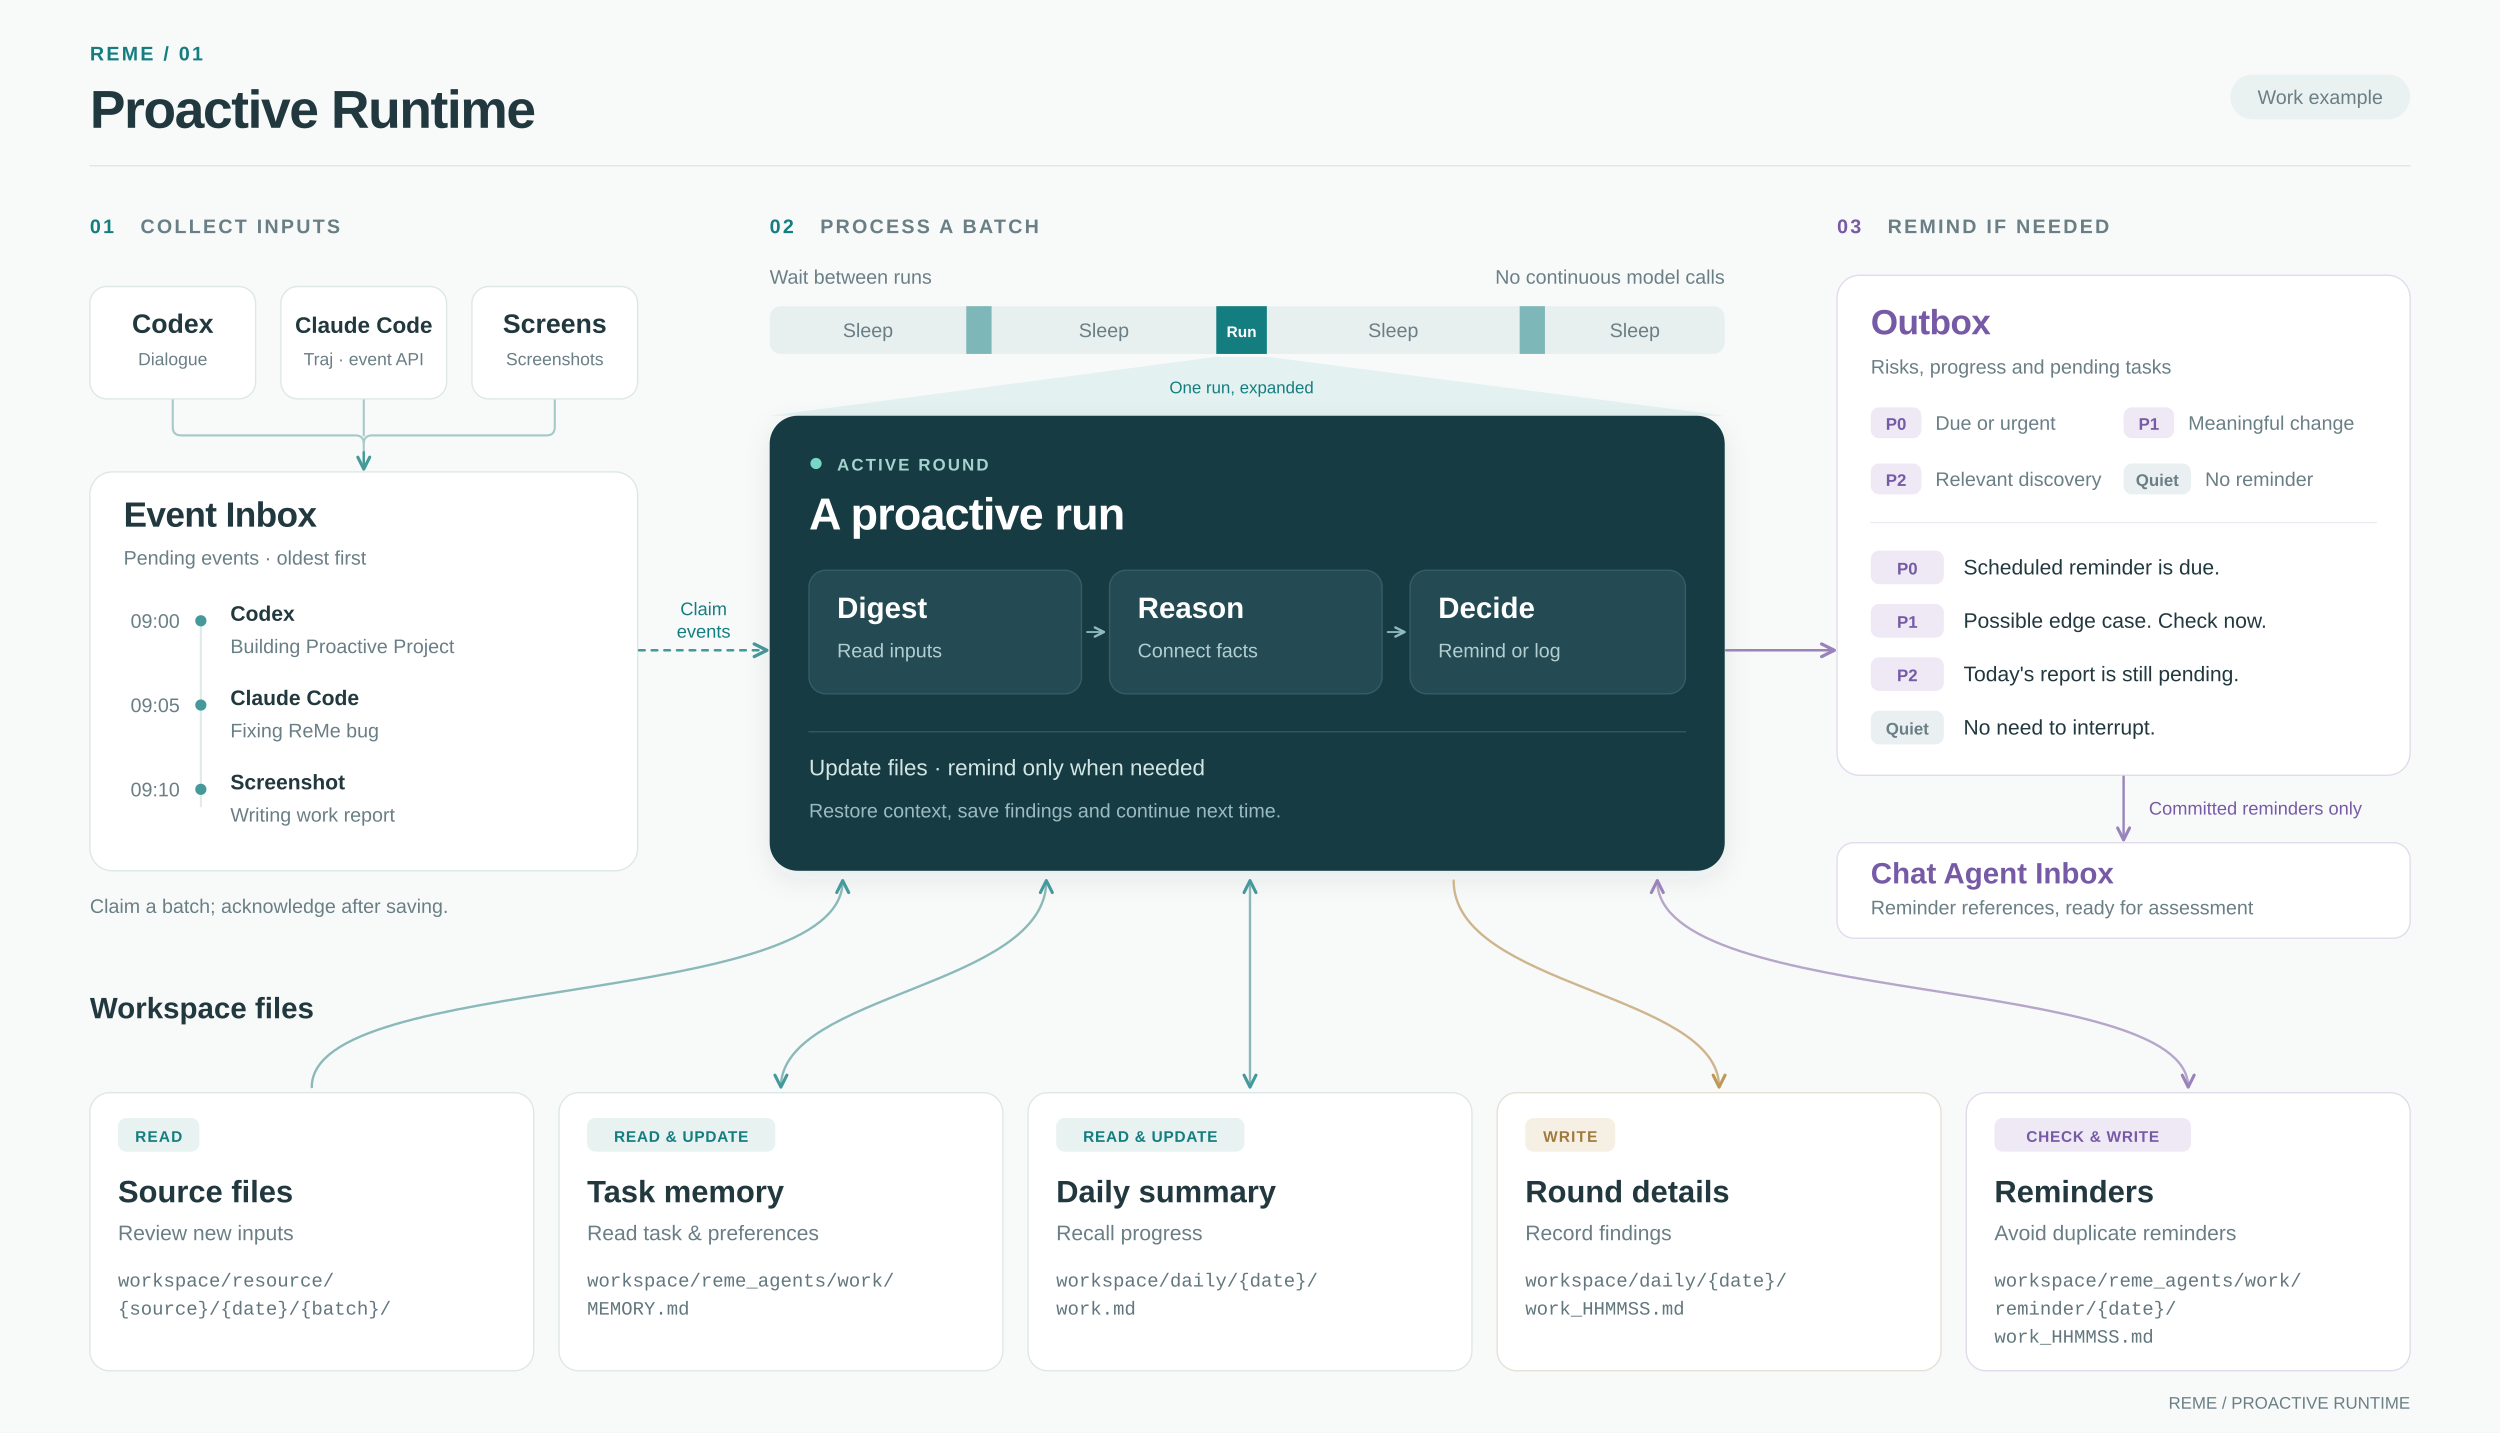
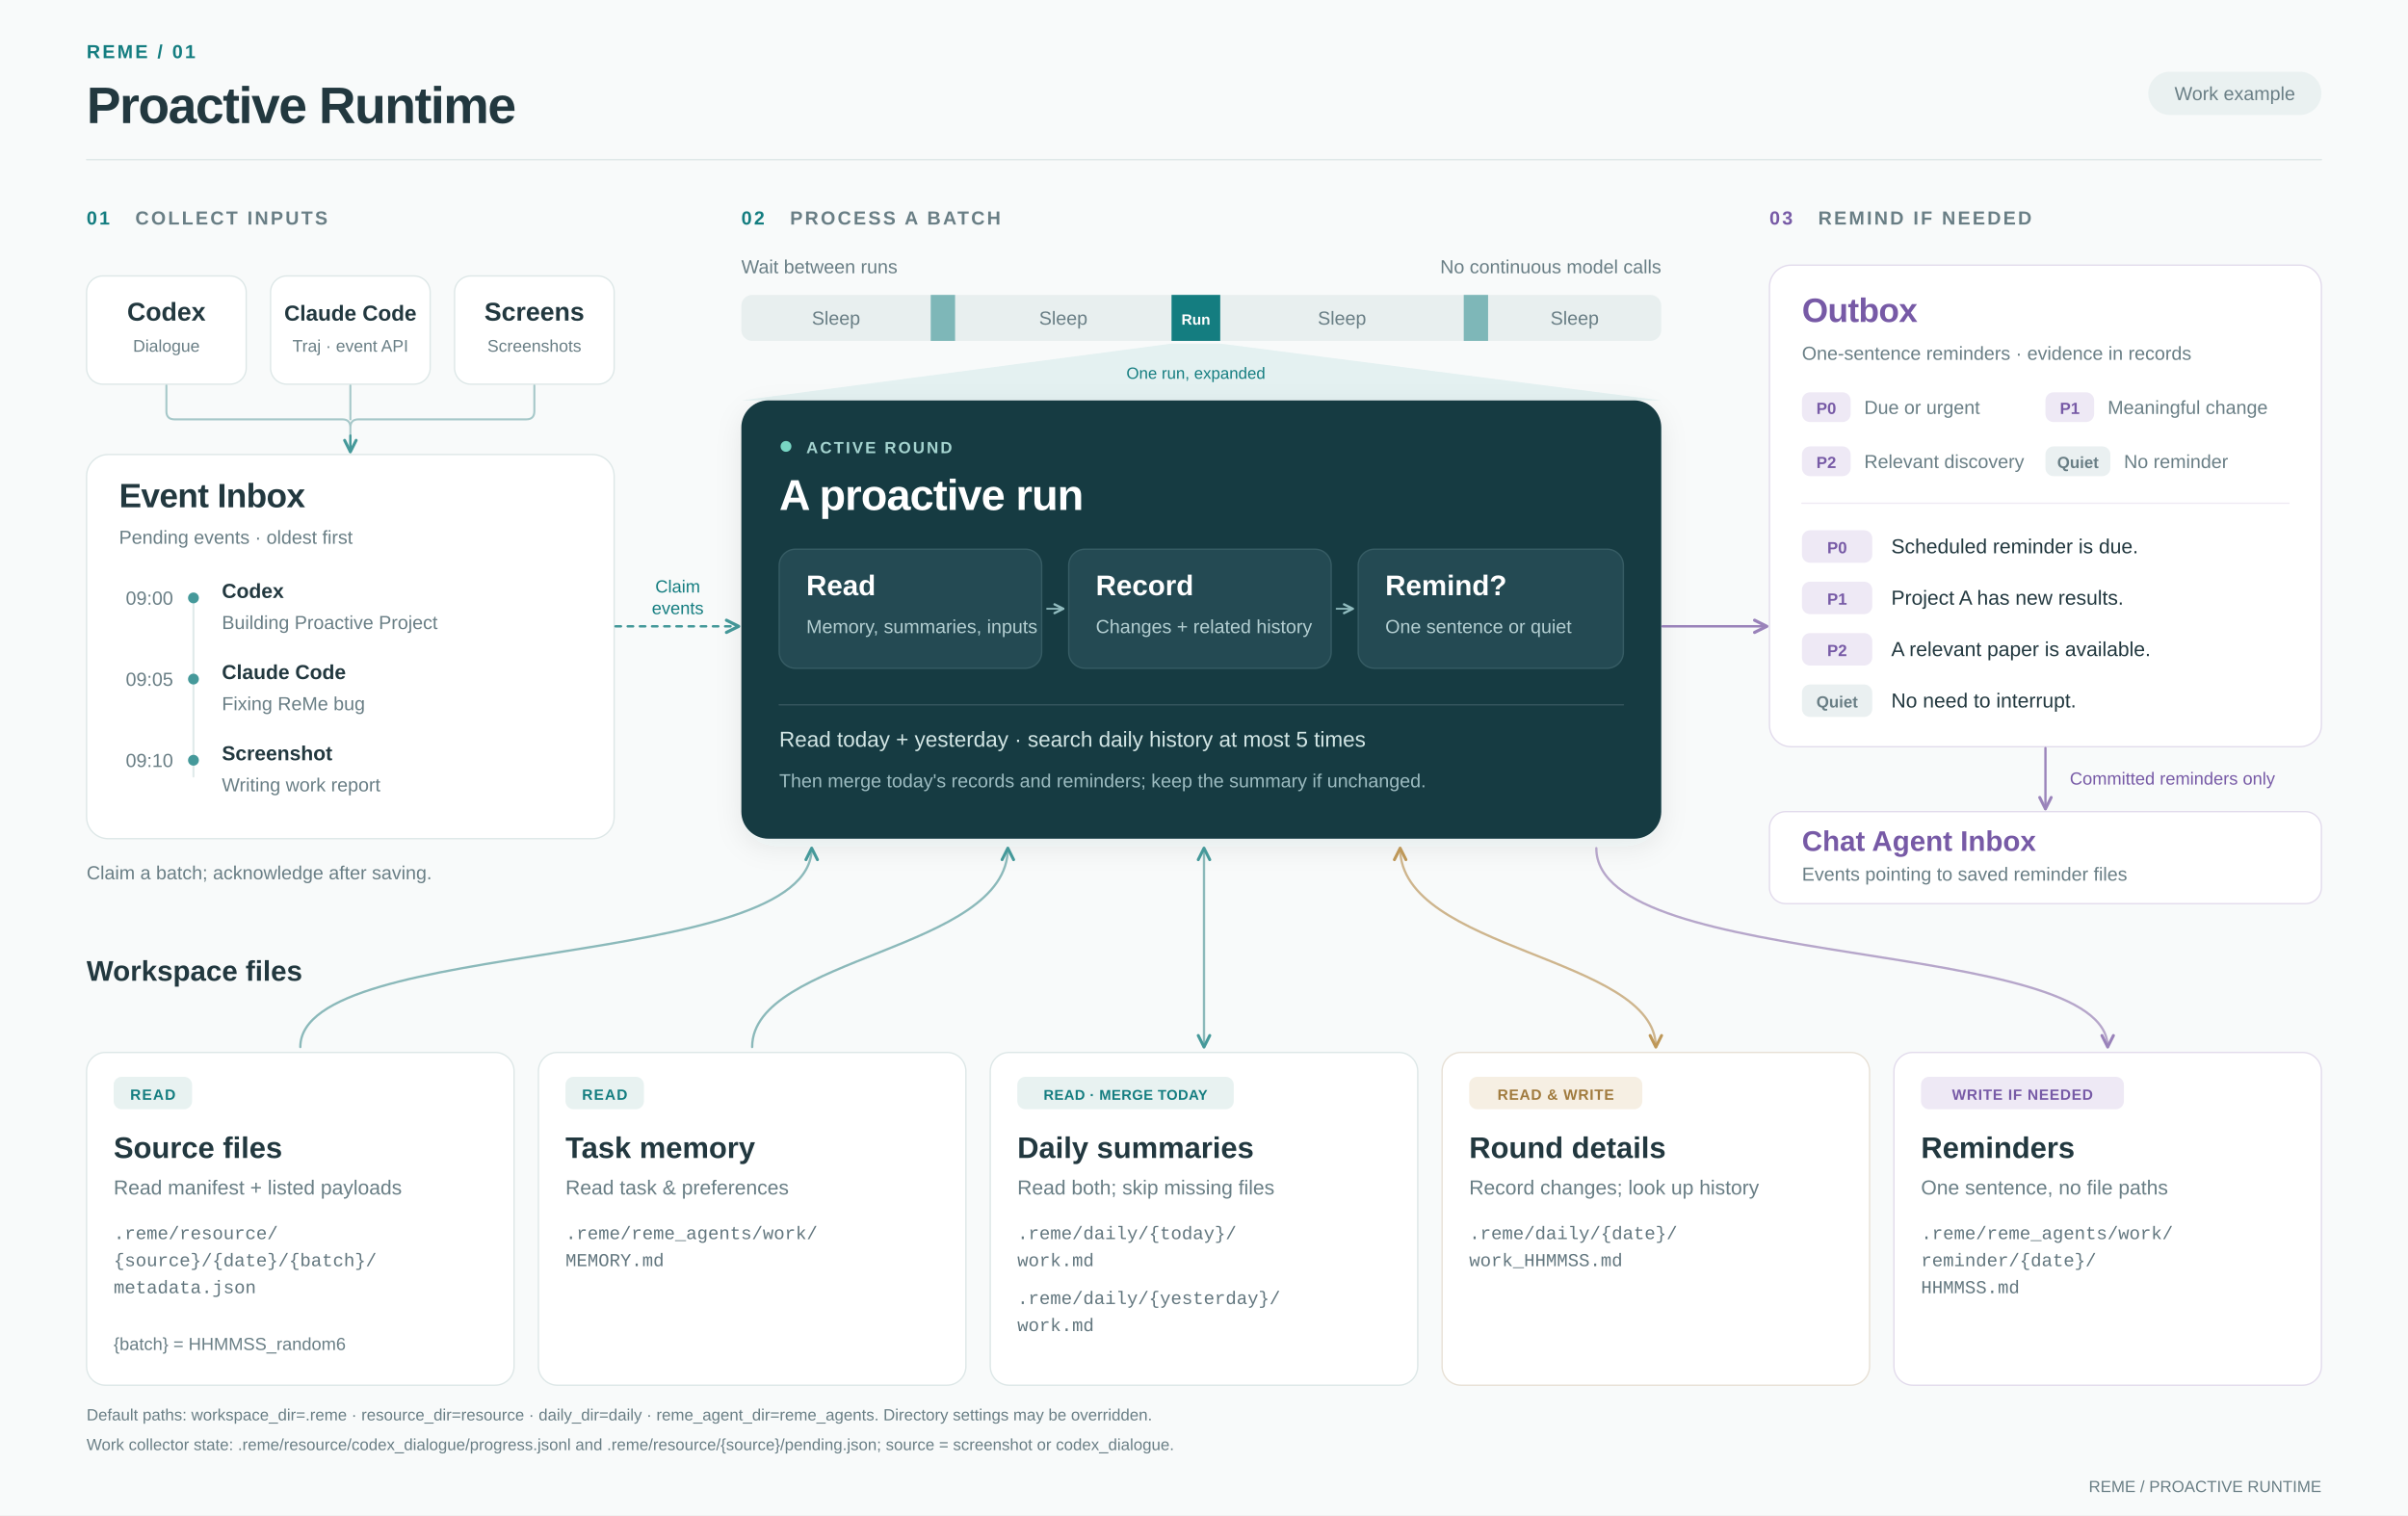
- <svg xmlns="http://www.w3.org/2000/svg" width="1780" height="1020" viewBox="0 0 1780 1020" role="img" aria-labelledby="title desc">
+ <svg xmlns="http://www.w3.org/2000/svg" width="1780" height="1120" viewBox="0 0 1780 1120" role="img" aria-labelledby="title desc">
  <defs>
    <style>
      text { font-family: -apple-system, BlinkMacSystemFont, 'Segoe UI', Arial, sans-serif; fill: #22383F; }
      .title { font-size: 38px; font-weight: 700; letter-spacing: -1px; }
      .section { font-size: 14px; font-weight: 600; letter-spacing: 1.6px; }
      .heading { font-size: 25px; font-weight: 650; letter-spacing: -.4px; }
      .body { font-size: 16px; }
      .small { font-size: 14px; }
      .muted { fill: #697E85; }
      .teal { fill: #147D80; }
      .purple { fill: #775AA6; }
      .file { font-family: 'SFMono-Regular', Consolas, 'Liberation Mono', monospace; font-size: 13.5px; fill: #62767E; }
      .line { fill: none; stroke-linecap: round; stroke-linejoin: round; }
      .white { fill: #FFFFFF; }
    </style>
    <marker id="teal" markerWidth="7" markerHeight="7" refX="6" refY="3.5" orient="auto-start-reverse">
      <path d="M1 1L6 3.5L1 6" fill="none" stroke="#45999A" stroke-width="1.3" stroke-linecap="round" stroke-linejoin="round" />
    </marker>
    <marker id="purple" markerWidth="7" markerHeight="7" refX="6" refY="3.5" orient="auto-start-reverse">
      <path d="M1 1L6 3.5L1 6" fill="none" stroke="#9A83BA" stroke-width="1.3" stroke-linecap="round" stroke-linejoin="round" />
    </marker>
    <marker id="gold" markerWidth="7" markerHeight="7" refX="6" refY="3.5" orient="auto-start-reverse">
      <path d="M1 1L6 3.5L1 6" fill="none" stroke="#BE9859" stroke-width="1.3" stroke-linecap="round" stroke-linejoin="round" />
    </marker>
    <marker id="light" markerWidth="7" markerHeight="7" refX="6" refY="3.5" orient="auto">
      <path d="M1 1L6 3.5L1 6" fill="none" stroke="#91BCBF" stroke-width="1.3" stroke-linecap="round" stroke-linejoin="round" />
    </marker>
    <filter id="shadow" x="-10%" y="-10%" width="120%" height="125%">
      <feDropShadow dx="0" dy="6" stdDeviation="10" flood-color="#173A42" flood-opacity=".08" />
    </filter>
  </defs>
-   <rect width="1780" height="1020" fill="#F8FAFA" />
+   <rect width="1780" height="1120" fill="#F8FAFA" />
  <text x="64" y="43" class="section teal">REME / 01</text>
  <text x="64" y="91" class="title">Proactive Runtime</text>
  <rect x="1588" y="53" width="128" height="32" rx="16" fill="#EAF1F1" />
  <text x="1652" y="74" class="small muted" text-anchor="middle">Work example</text>
  <path d="M64 118H1716" class="line" stroke="#DFE8E8" />
  <g data-role="section-headings">
    <text x="64" y="166" class="section teal">01</text>
    <text x="100" y="166" class="section muted">COLLECT INPUTS</text>
    <text x="548" y="166" class="section teal">02</text>
    <text x="584" y="166" class="section muted">PROCESS A BATCH</text>
    <text x="1308" y="166" class="section purple">03</text>
    <text x="1344" y="166" class="section muted">REMIND IF NEEDED</text>
  </g>
  <g data-role="input-sources">
    <g data-box="64,204,118,80">
      <rect x="64" y="204" width="118" height="80" rx="12" fill="#FFFFFF" stroke="#DDE7E7" />
      <text x="123" y="237" font-size="19" font-weight="650" text-anchor="middle">Codex</text>
      <text x="123" y="260" font-size="12.5" class="muted" text-anchor="middle">Dialogue</text>
    </g>
    <g data-box="200,204,118,80">
      <rect x="200" y="204" width="118" height="80" rx="12" fill="#FFFFFF" stroke="#DDE7E7" />
      <text x="259" y="237" font-size="16" font-weight="650" text-anchor="middle">Claude Code</text>
      <text x="259" y="260" font-size="12.5" class="muted" text-anchor="middle">Traj · event API</text>
    </g>
    <g data-box="336,204,118,80">
      <rect x="336" y="204" width="118" height="80" rx="12" fill="#FFFFFF" stroke="#DDE7E7" />
      <text x="395" y="237" font-size="19" font-weight="650" text-anchor="middle">Screens</text>
      <text x="395" y="260" font-size="12.5" class="muted" text-anchor="middle">Screenshots</text>
    </g>
    <path d="M123 285V304Q123 310 129 310H253Q259 310 259 316V334M395 285V304Q395 310 389 310H265Q259 310 259 316M259 285V310" class="line" stroke="#A6C8C9" stroke-width="1.5" />
    <path d="M259 322V334" class="line" stroke="#45999A" stroke-width="1.7" marker-end="url(#teal)" />
  </g>
  <g data-role="event-inbox" data-box="64,336,390,284">
    <rect x="64" y="336" width="390" height="284" rx="16" fill="#FFFFFF" stroke="#DDE7E7" />
    <text x="88" y="375" class="heading">Event Inbox</text>
    <text x="88" y="402" class="small muted">Pending events · oldest first</text>
    <path d="M143 441V574" class="line" stroke="#E0EAEA" stroke-width="1.5" />
    <g data-role="inbox-event">
      <text x="128" y="447" class="small muted" text-anchor="end">09:00</text>
      <circle cx="143" cy="442" r="4" fill="#45999A" />
      <text x="164" y="442" font-size="15" font-weight="650">Codex</text>
      <text x="164" y="465" class="small muted">Building Proactive Project</text>
    </g>
    <g data-role="inbox-event">
      <text x="128" y="507" class="small muted" text-anchor="end">09:05</text>
      <circle cx="143" cy="502" r="4" fill="#45999A" />
      <text x="164" y="502" font-size="15" font-weight="650">Claude Code</text>
      <text x="164" y="525" class="small muted">Fixing ReMe bug</text>
    </g>
    <g data-role="inbox-event">
      <text x="128" y="567" class="small muted" text-anchor="end">09:10</text>
      <circle cx="143" cy="562" r="4" fill="#45999A" />
      <text x="164" y="562" font-size="15" font-weight="650">Screenshot</text>
      <text x="164" y="585" class="small muted">Writing work report</text>
    </g>
  </g>
  <text x="64" y="650" class="small muted">Claim a batch; acknowledge after saving.</text>
  <g data-role="inbox-to-run">
    <path d="M455 463H546" class="line" stroke="#45999A" stroke-width="1.8" stroke-dasharray="4 5" marker-end="url(#teal)" />
    <text x="501" y="438" font-size="13" class="teal" text-anchor="middle">Claim</text>
    <text x="501" y="454" font-size="13" class="teal" text-anchor="middle">events</text>
  </g>
  <g data-role="segmented-run-cycle">
    <text x="548" y="202" class="small muted">Wait between runs</text>
    <text x="1228" y="202" class="small muted" text-anchor="end">No continuous model calls</text>
    <rect x="548" y="218" width="680" height="34" rx="8" fill="#E8EFEF" />
    <rect x="688" y="218" width="18" height="34" fill="#7EB7B8" />
    <rect x="866" y="218" width="36" height="34" fill="#147D80" data-role="selected-run" />
    <rect x="1082" y="218" width="18" height="34" fill="#7EB7B8" />
    <text x="618" y="240" class="small muted" text-anchor="middle">Sleep</text>
    <text x="786" y="240" class="small muted" text-anchor="middle">Sleep</text>
    <text x="884" y="240" font-size="11" font-weight="600" class="white" text-anchor="middle">Run</text>
    <text x="992" y="240" class="small muted" text-anchor="middle">Sleep</text>
    <text x="1164" y="240" class="small muted" text-anchor="middle">Sleep</text>
  </g>
  <g data-role="expanded-run">
    <path d="M866 254L548 296H1228L902 254Z" fill="#D9ECEC" fill-opacity=".65" />
    <text x="884" y="280" font-size="12" class="teal" text-anchor="middle">One run, expanded</text>
  </g>
  <g data-role="proactive-run" data-box="548,296,680,324">
    <rect x="548" y="296" width="680" height="324" rx="20" fill="#183A43" filter="url(#shadow)" />
    <circle cx="581" cy="330" r="4" fill="#78D6C4" />
    <text x="596" y="335" font-size="12" font-weight="600" letter-spacing="1.5" style="fill:#A5D4D0">ACTIVE ROUND</text>
    <text x="576" y="377" font-size="32" font-weight="650" letter-spacing="-.6" class="white">A proactive run</text>
    <g data-box="576,406,194,88">
      <rect x="576" y="406" width="194" height="88" rx="12" fill="#244A53" stroke="#365C64" />
-       <text x="596" y="440" font-size="21" font-weight="600" class="white">Digest</text>
-       <text x="596" y="468" class="small" style="fill:#B3CED1">Read inputs</text>
+       <text x="596" y="440" font-size="21" font-weight="600" class="white">Read</text>
+       <text x="596" y="468" class="small" style="fill:#B3CED1">Memory, summaries, inputs</text>
    </g>
    <g data-box="790,406,194,88">
      <rect x="790" y="406" width="194" height="88" rx="12" fill="#244A53" stroke="#365C64" />
-       <text x="810" y="440" font-size="21" font-weight="600" class="white">Reason</text>
-       <text x="810" y="468" class="small" style="fill:#B3CED1">Connect facts</text>
+       <text x="810" y="440" font-size="21" font-weight="600" class="white">Record</text>
+       <text x="810" y="468" class="small" style="fill:#B3CED1">Changes + related history</text>
    </g>
    <g data-box="1004,406,196,88">
      <rect x="1004" y="406" width="196" height="88" rx="12" fill="#244A53" stroke="#365C64" />
-       <text x="1024" y="440" font-size="21" font-weight="600" class="white">Decide</text>
-       <text x="1024" y="468" class="small" style="fill:#B3CED1">Remind or log</text>
+       <text x="1024" y="440" font-size="21" font-weight="600" class="white">Remind?</text>
+       <text x="1024" y="468" class="small" style="fill:#B3CED1">One sentence or quiet</text>
    </g>
    <path d="M774 450H786" class="line" stroke="#91BCBF" stroke-width="1.3" marker-end="url(#light)" />
    <path d="M988 450H1000" class="line" stroke="#91BCBF" stroke-width="1.3" marker-end="url(#light)" />
    <path d="M576 521H1200" class="line" stroke="#36565E" />
-     <text x="576" y="552" class="body" style="fill:#D3E6E5">Update files · remind only when needed</text>
-     <text x="576" y="582" class="small" style="fill:#9CBBC0">Restore context, save findings and continue next time.</text>
+     <text x="576" y="552" class="body" style="fill:#D3E6E5">Read today + yesterday · search daily history at most 5 times</text>
+     <text x="576" y="582" class="small" style="fill:#9CBBC0">Then merge today's records and reminders; keep the summary if unchanged.</text>
  </g>
  <path data-role="run-to-outbox" d="M1229 463H1306" class="line" stroke="#9A83BA" stroke-width="1.8" marker-end="url(#purple)" />
  <g data-role="outbox-examples" data-box="1308,196,408,356">
    <rect x="1308" y="196" width="408" height="356" rx="16" fill="#FFFFFF" stroke="#E2DBEC" />
    <text x="1332" y="238" class="heading purple">Outbox</text>
-     <text x="1332" y="266" class="small muted">Risks, progress and pending tasks</text>
+     <text x="1332" y="266" class="small muted">One-sentence reminders · evidence in records</text>
    <g data-role="reminder-types">
      <rect x="1332" y="290" width="36" height="22" rx="6" fill="#EEE9F5" />
      <text x="1350" y="306" font-size="12" font-weight="600" class="purple" text-anchor="middle">P0</text>
      <text x="1378" y="306" class="small muted">Due or urgent</text>
      <rect x="1512" y="290" width="36" height="22" rx="6" fill="#EEE9F5" />
      <text x="1530" y="306" font-size="12" font-weight="600" class="purple" text-anchor="middle">P1</text>
      <text x="1558" y="306" class="small muted">Meaningful change</text>
      <rect x="1332" y="330" width="36" height="22" rx="6" fill="#EEE9F5" />
      <text x="1350" y="346" font-size="12" font-weight="600" class="purple" text-anchor="middle">P2</text>
      <text x="1378" y="346" class="small muted">Relevant discovery</text>
      <rect x="1512" y="330" width="48" height="22" rx="6" fill="#EAF0F1" />
      <text x="1536" y="346" font-size="12" font-weight="600" class="muted" text-anchor="middle">Quiet</text>
      <text x="1570" y="346" class="small muted">No reminder</text>
    </g>
    <path d="M1332 372H1692" class="line" stroke="#EEEAF3" />
    <g data-role="reminder-example">
      <rect x="1332" y="392" width="52" height="24" rx="6" fill="#EEE9F5" />
      <text x="1358" y="409" font-size="12" font-weight="600" class="purple" text-anchor="middle">P0</text>
      <text x="1398" y="409" font-size="15">Scheduled reminder is due.</text>
    </g>
    <g data-role="reminder-example">
      <rect x="1332" y="430" width="52" height="24" rx="6" fill="#EEE9F5" />
      <text x="1358" y="447" font-size="12" font-weight="600" class="purple" text-anchor="middle">P1</text>
-       <text x="1398" y="447" font-size="15">Possible edge case. Check now.</text>
+       <text x="1398" y="447" font-size="15">Project A has new results.</text>
    </g>
    <g data-role="reminder-example">
      <rect x="1332" y="468" width="52" height="24" rx="6" fill="#EEE9F5" />
      <text x="1358" y="485" font-size="12" font-weight="600" class="purple" text-anchor="middle">P2</text>
-       <text x="1398" y="485" font-size="15">Today's report is still pending.</text>
+       <text x="1398" y="485" font-size="15">A relevant paper is available.</text>
    </g>
    <g data-role="quiet-decision-example">
      <rect x="1332" y="506" width="52" height="24" rx="6" fill="#EAF0F1" />
      <text x="1358" y="523" font-size="12" font-weight="600" class="muted" text-anchor="middle">Quiet</text>
      <text x="1398" y="523" font-size="15">No need to interrupt.</text>
    </g>
  </g>
  <path d="M1512 553V598" class="line" stroke="#9A83BA" stroke-width="1.7" marker-end="url(#purple)" />
  <text x="1530" y="580" font-size="13" class="purple">Committed reminders only</text>
  <g data-role="chat-inbox" data-box="1308,600,408,68">
    <rect x="1308" y="600" width="408" height="68" rx="12" fill="#FFFFFF" stroke="#E2DBEC" />
    <text x="1332" y="629" font-size="21" font-weight="650" class="purple">Chat Agent Inbox</text>
-     <text x="1332" y="651" class="small muted">Reminder references, ready for assessment</text>
+     <text x="1332" y="651" class="small muted">Events pointing to saved reminder files</text>
  </g>
  <g data-role="file-connections" stroke-width="1.7">
    <path data-role="file-link-source" d="M222 774C222 692 600 719 600 627" class="line" stroke="#8BB9BA" marker-end="url(#teal)" />
-     <path data-role="file-link-memory" d="M556 774C556 707 745 703 745 627" class="line" stroke="#8BB9BA" marker-start="url(#teal)" marker-end="url(#teal)" />
+     <path data-role="file-link-memory" d="M556 774C556 707 745 703 745 627" class="line" stroke="#8BB9BA" marker-end="url(#teal)" />
    <path data-role="file-link-summary" d="M890 774V627" class="line" stroke="#8BB9BA" marker-start="url(#teal)" marker-end="url(#teal)" />
-     <path data-role="file-link-details" d="M1035 627C1035 703 1224 707 1224 774" class="line" stroke="#CEB58D" marker-end="url(#gold)" />
-     <path data-role="file-link-reminders" d="M1180 627C1180 719 1558 692 1558 774" class="line" stroke="#B6A6CA" marker-start="url(#purple)" marker-end="url(#purple)" />
+     <path data-role="file-link-details" d="M1035 627C1035 703 1224 707 1224 774" class="line" stroke="#CEB58D" marker-start="url(#gold)" marker-end="url(#gold)" />
+     <path data-role="file-link-reminders" d="M1180 627C1180 719 1558 692 1558 774" class="line" stroke="#B6A6CA" marker-end="url(#purple)" />
  </g>
  <text x="64" y="725" font-size="21" font-weight="650">Workspace files</text>
  <g data-role="workspace-files">
-     <g data-box="64,778,316,198" data-path="workspace/resource/{source}/{date}/{batch}/">
-       <rect x="64" y="778" width="316" height="198" rx="14" fill="#FFFFFF" stroke="#DDE7E7" />
+     <g data-box="64,778,316,246" data-path=".reme/resource/{source}/{date}/{batch}/metadata.json">
+       <rect x="64" y="778" width="316" height="246" rx="14" fill="#FFFFFF" stroke="#DDE7E7" />
      <rect x="84" y="796" width="58" height="24" rx="6" fill="#E8F2F1" />
      <text x="113" y="813" font-size="11" font-weight="650" letter-spacing=".8" class="teal" text-anchor="middle">READ</text>
      <text x="84" y="856" font-size="22" font-weight="650">Source files</text>
-       <text x="84" y="883" font-size="15" class="muted">Review new inputs</text>
+       <text x="84" y="883" font-size="15" class="muted">Read manifest + listed payloads</text>
      <text x="84" y="916" class="file">
-         <tspan x="84">workspace/resource/</tspan>
+         <tspan x="84">.reme/resource/</tspan>
        <tspan x="84" dy="20">{source}/{date}/{batch}/</tspan>
-       </text>
-     </g>
-     <g data-box="398,778,316,198" data-path="workspace/reme_agents/work/MEMORY.md">
-       <rect x="398" y="778" width="316" height="198" rx="14" fill="#FFFFFF" stroke="#DDE7E7" />
-       <rect x="418" y="796" width="134" height="24" rx="6" fill="#E8F2F1" />
-       <text x="485" y="813" font-size="11" font-weight="650" letter-spacing=".5" class="teal" text-anchor="middle">READ &amp; UPDATE</text>
+         <tspan x="84" dy="20">metadata.json</tspan>
+       </text>
+       <text x="84" y="998" font-size="13" class="muted">{batch} = HHMMSS_random6</text>
+     </g>
+     <g data-box="398,778,316,246" data-path=".reme/reme_agents/work/MEMORY.md">
+       <rect x="398" y="778" width="316" height="246" rx="14" fill="#FFFFFF" stroke="#DDE7E7" />
+       <rect x="418" y="796" width="58" height="24" rx="6" fill="#E8F2F1" />
+       <text x="447" y="813" font-size="11" font-weight="650" letter-spacing=".8" class="teal" text-anchor="middle">READ</text>
      <text x="418" y="856" font-size="22" font-weight="650">Task memory</text>
      <text x="418" y="883" font-size="15" class="muted">Read task &amp; preferences</text>
      <text x="418" y="916" class="file">
-         <tspan x="418">workspace/reme_agents/work/</tspan>
+         <tspan x="418">.reme/reme_agents/work/</tspan>
        <tspan x="418" dy="20">MEMORY.md</tspan>
      </text>
    </g>
-     <g data-box="732,778,316,198" data-path="workspace/daily/{date}/work.md">
-       <rect x="732" y="778" width="316" height="198" rx="14" fill="#FFFFFF" stroke="#DDE7E7" />
-       <rect x="752" y="796" width="134" height="24" rx="6" fill="#E8F2F1" />
-       <text x="819" y="813" font-size="11" font-weight="650" letter-spacing=".5" class="teal" text-anchor="middle">READ &amp; UPDATE</text>
-       <text x="752" y="856" font-size="22" font-weight="650">Daily summary</text>
-       <text x="752" y="883" font-size="15" class="muted">Recall progress</text>
+     <g data-box="732,778,316,246" data-path=".reme/daily/{today}/work.md" data-read-path=".reme/daily/{yesterday}/work.md">
+       <rect x="732" y="778" width="316" height="246" rx="14" fill="#FFFFFF" stroke="#DDE7E7" />
+       <rect x="752" y="796" width="160" height="24" rx="6" fill="#E8F2F1" />
+       <text x="832" y="813" font-size="10.5" font-weight="650" letter-spacing=".3" class="teal" text-anchor="middle">READ · MERGE TODAY</text>
+       <text x="752" y="856" font-size="22" font-weight="650">Daily summaries</text>
+       <text x="752" y="883" font-size="15" class="muted">Read both; skip missing files</text>
      <text x="752" y="916" class="file">
-         <tspan x="752">workspace/daily/{date}/</tspan>
+         <tspan x="752">.reme/daily/{today}/</tspan>
        <tspan x="752" dy="20">work.md</tspan>
-       </text>
-     </g>
-     <g data-box="1066,778,316,198" data-path="workspace/daily/{date}/work_HHMMSS.md">
-       <rect x="1066" y="778" width="316" height="198" rx="14" fill="#FFFFFF" stroke="#E7E0D5" />
-       <rect x="1086" y="796" width="64" height="24" rx="6" fill="#F6EFE3" />
-       <text x="1118" y="813" font-size="11" font-weight="650" letter-spacing=".8" style="fill:#A07A3D" text-anchor="middle">WRITE</text>
+         <tspan x="752" dy="28">.reme/daily/{yesterday}/</tspan>
+         <tspan x="752" dy="20">work.md</tspan>
+       </text>
+     </g>
+     <g data-box="1066,778,316,246" data-path=".reme/daily/{date}/work_HHMMSS.md">
+       <rect x="1066" y="778" width="316" height="246" rx="14" fill="#FFFFFF" stroke="#E7E0D5" />
+       <rect x="1086" y="796" width="128" height="24" rx="6" fill="#F6EFE3" />
+       <text x="1150" y="813" font-size="11" font-weight="650" letter-spacing=".5" style="fill:#A07A3D" text-anchor="middle">READ &amp; WRITE</text>
      <text x="1086" y="856" font-size="22" font-weight="650">Round details</text>
-       <text x="1086" y="883" font-size="15" class="muted">Record findings</text>
+       <text x="1086" y="883" font-size="15" class="muted">Record changes; look up history</text>
      <text x="1086" y="916" class="file">
-         <tspan x="1086">workspace/daily/{date}/</tspan>
+         <tspan x="1086">.reme/daily/{date}/</tspan>
        <tspan x="1086" dy="20">work_HHMMSS.md</tspan>
      </text>
    </g>
-     <g data-box="1400,778,316,198" data-path="workspace/reme_agents/work/reminder/{date}/work_HHMMSS.md">
-       <rect x="1400" y="778" width="316" height="198" rx="14" fill="#FFFFFF" stroke="#E2DBEC" />
-       <rect x="1420" y="796" width="140" height="24" rx="6" fill="#EEE9F5" />
-       <text x="1490" y="813" font-size="11" font-weight="650" letter-spacing=".5" class="purple" text-anchor="middle">CHECK &amp; WRITE</text>
+     <g data-box="1400,778,316,246" data-path=".reme/reme_agents/work/reminder/{date}/HHMMSS.md">
+       <rect x="1400" y="778" width="316" height="246" rx="14" fill="#FFFFFF" stroke="#E2DBEC" />
+       <rect x="1420" y="796" width="150" height="24" rx="6" fill="#EEE9F5" />
+       <text x="1495" y="813" font-size="11" font-weight="650" letter-spacing=".5" class="purple" text-anchor="middle">WRITE IF NEEDED</text>
      <text x="1420" y="856" font-size="22" font-weight="650">Reminders</text>
-       <text x="1420" y="883" font-size="15" class="muted">Avoid duplicate reminders</text>
+       <text x="1420" y="883" font-size="15" class="muted">One sentence, no file paths</text>
      <text x="1420" y="916" class="file">
-         <tspan x="1420">workspace/reme_agents/work/</tspan>
+         <tspan x="1420">.reme/reme_agents/work/</tspan>
        <tspan x="1420" dy="20">reminder/{date}/</tspan>
-         <tspan x="1420" dy="20">work_HHMMSS.md</tspan>
-       </text>
-     </g>
-   </g>
-   <text x="1716" y="1003" font-size="12" class="muted" text-anchor="end">REME / PROACTIVE RUNTIME</text>
+         <tspan x="1420" dy="20">HHMMSS.md</tspan>
+       </text>
+     </g>
+   </g>
+   <text x="64" y="1050" font-size="12" class="muted">Default paths: workspace_dir=.reme · resource_dir=resource · daily_dir=daily · reme_agent_dir=reme_agents. Directory settings may be overridden.</text>
+   <text x="64" y="1072" font-size="12" class="muted">Work collector state: .reme/resource/codex_dialogue/progress.jsonl and .reme/resource/{source}/pending.json; source = screenshot or codex_dialogue.</text>
+   <text x="1716" y="1103" font-size="12" class="muted" text-anchor="end">REME / PROACTIVE RUNTIME</text>
</svg>
